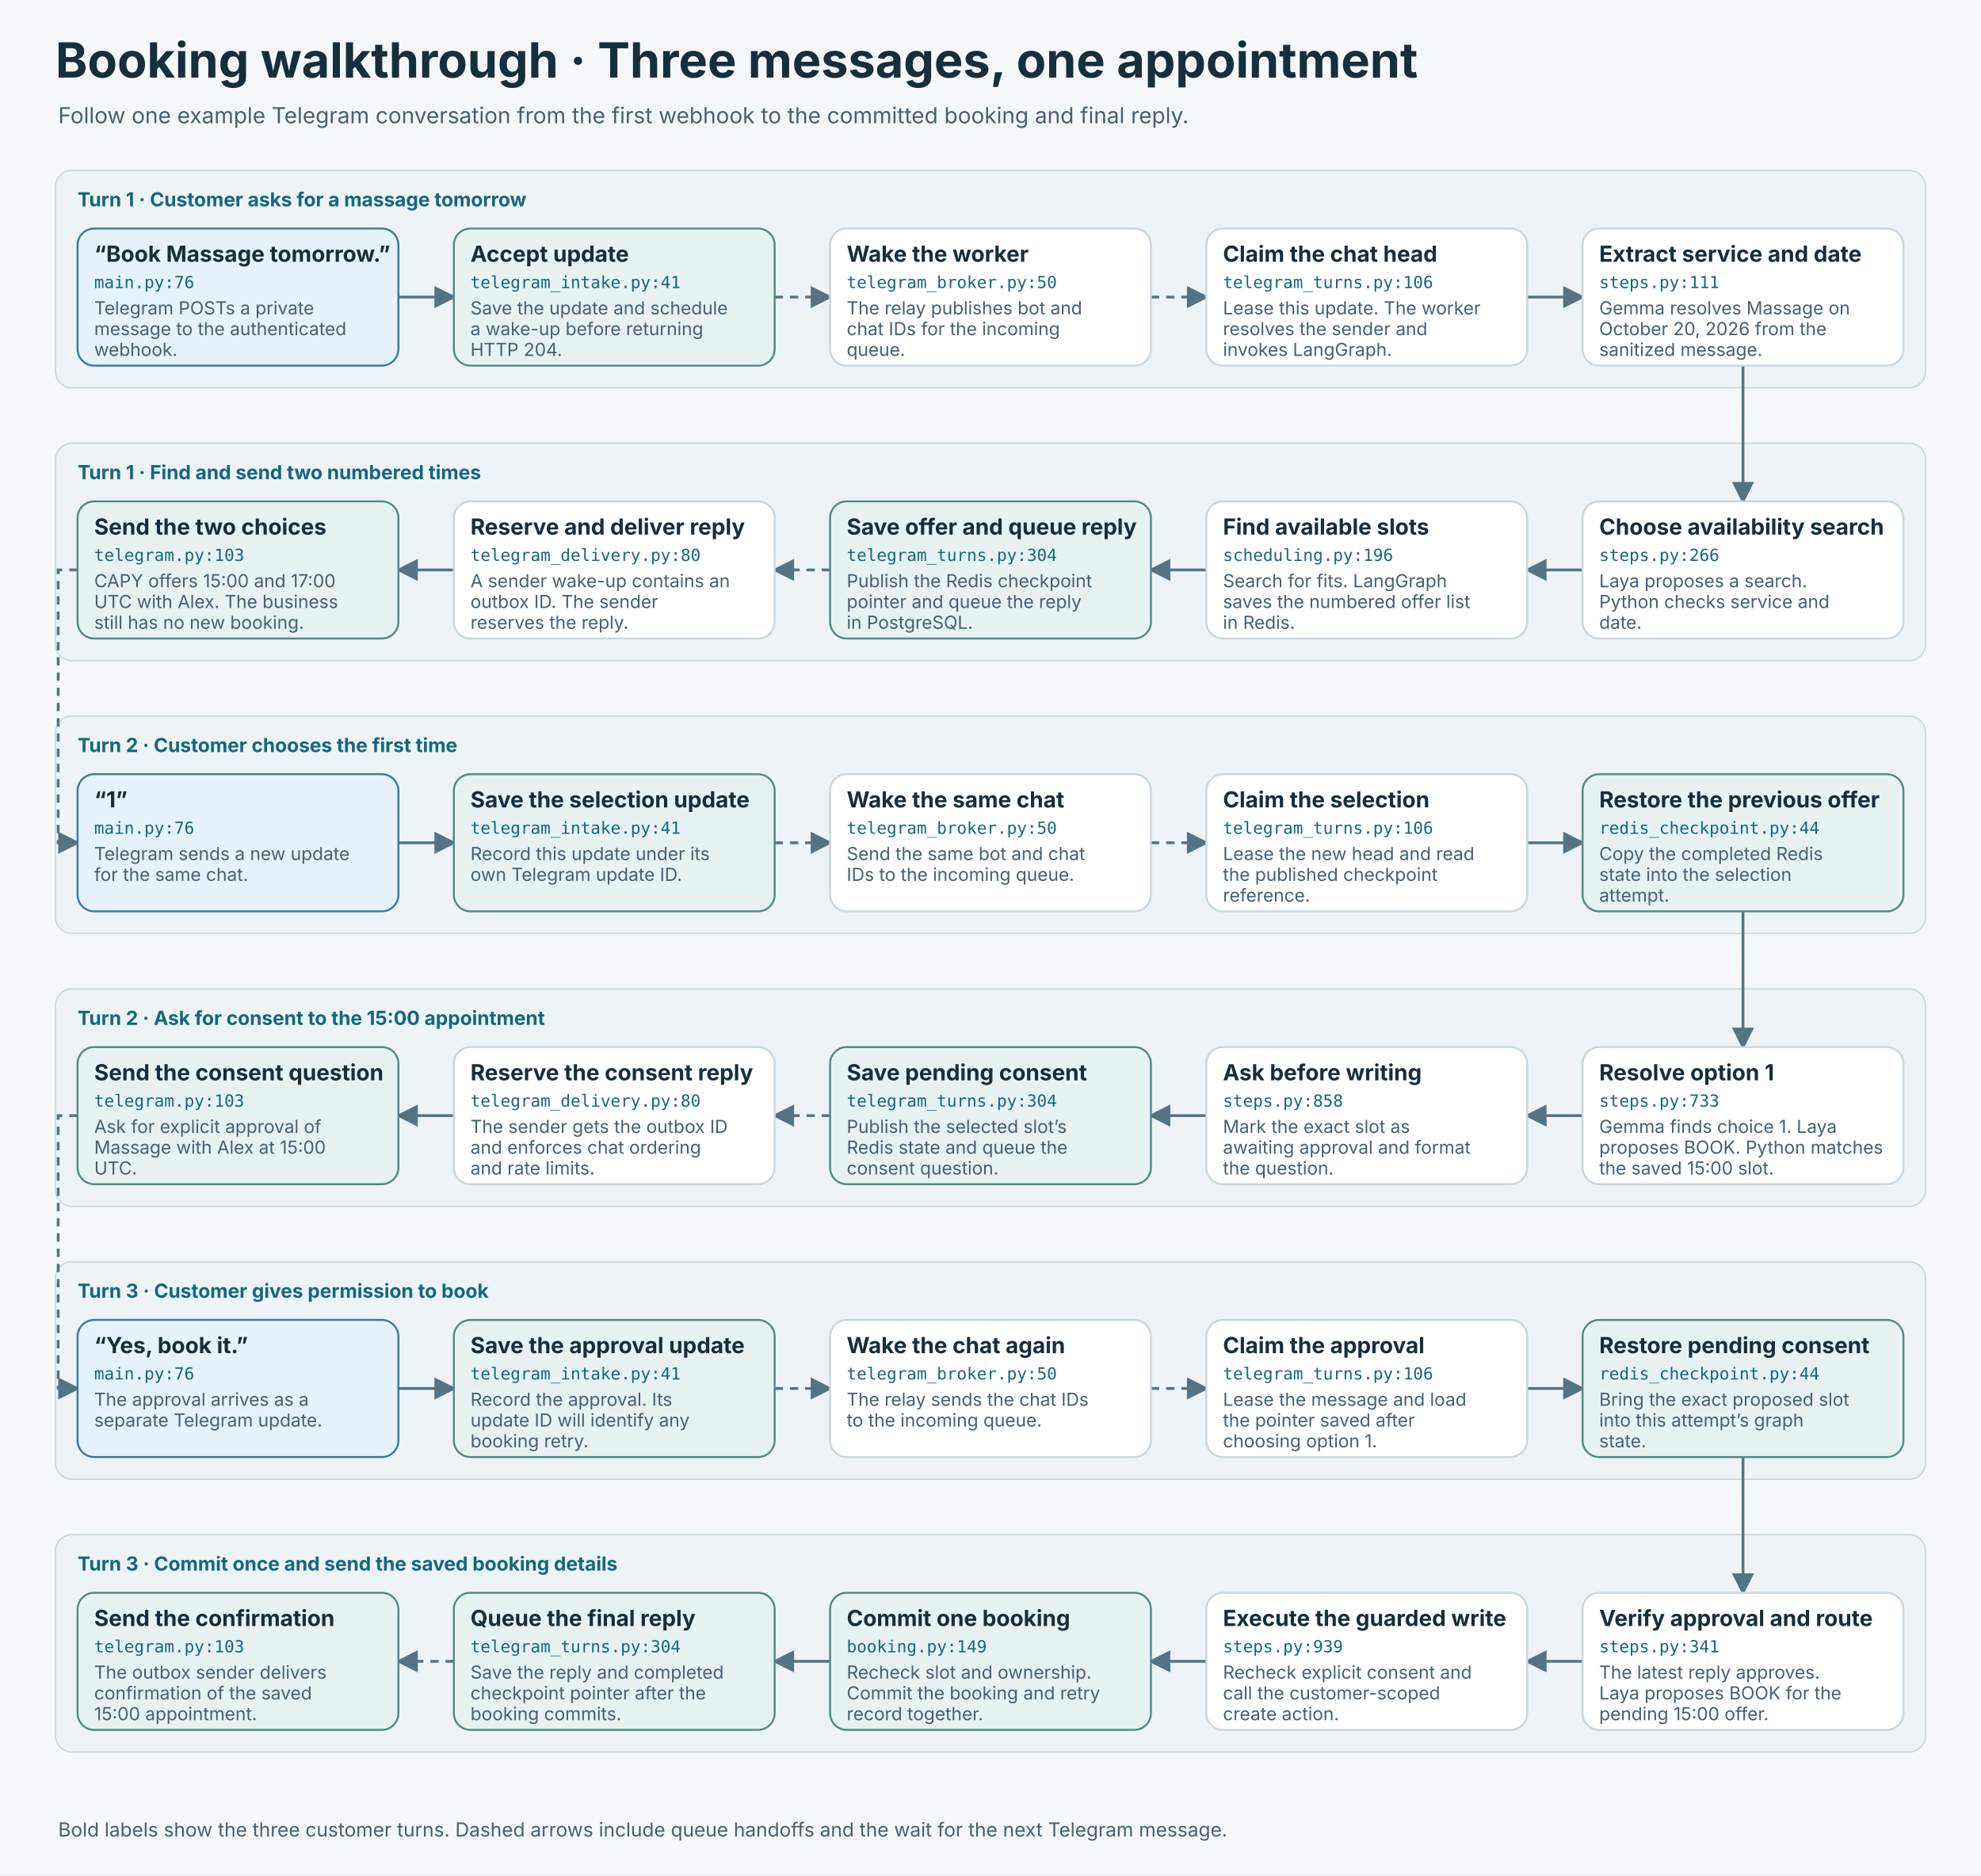
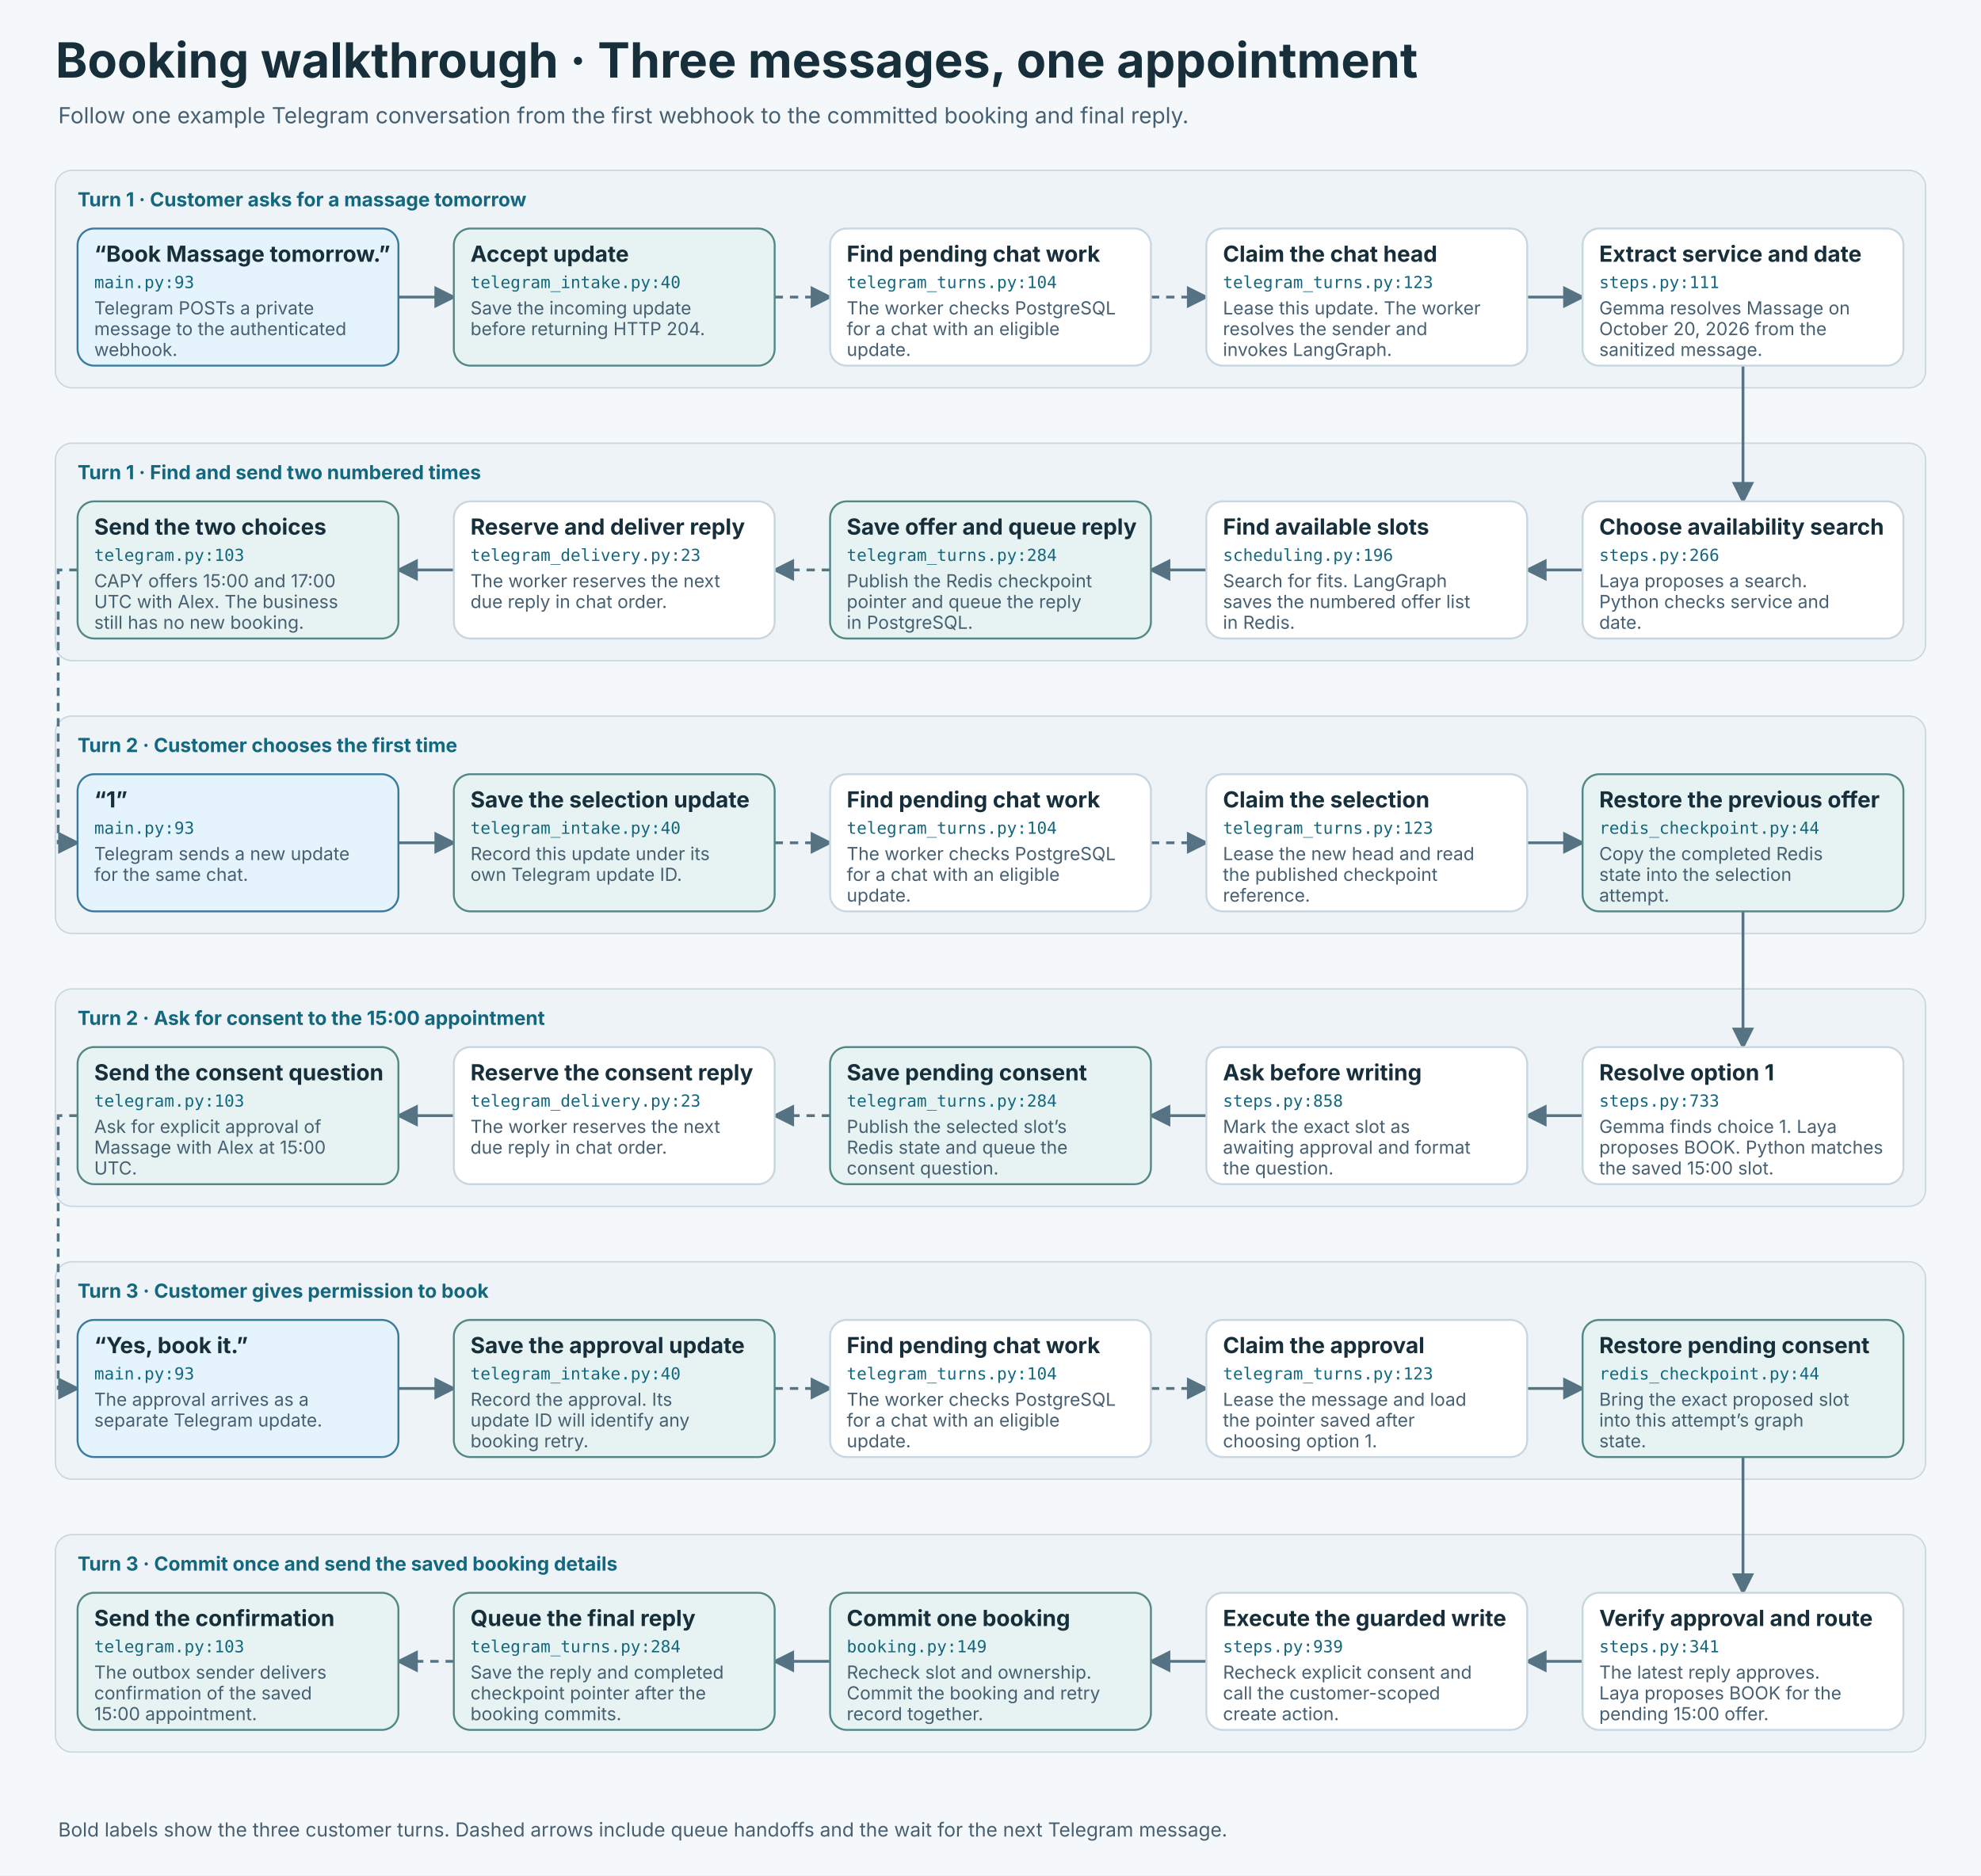
<svg xmlns="http://www.w3.org/2000/svg" viewBox="0 0 1430 1354" width="1430" height="1354" role="img" aria-label="Booking walkthrough · Three messages, one appointment">
  <rect x="0" y="0" width="1430" height="1354" rx="0" fill="#f5f8fa" stroke="none" stroke-width="1" />
  <text x="40" y="56" fill="#172e3b" font-size="35" font-weight="700" font-family="system-ui, -apple-system, sans-serif">Booking walkthrough · Three messages, one appointment</text>
  <text x="42" y="89" fill="#466072" font-size="16" font-weight="400" font-family="system-ui, -apple-system, sans-serif">Follow one example Telegram conversation from the first webhook to the committed booking and final reply.</text>
  <defs>
    <marker id="arrow" markerWidth="8" markerHeight="8" refX="7" refY="4" orient="auto">
      <path d="M0 0L8 4L0 8Z" fill="#557383" />
    </marker>
  </defs>
  <rect x="40" y="123" width="1350" height="157" rx="12" fill="#edf3f6" stroke="#c8d7df" stroke-width="1" />
  <rect x="40" y="320" width="1350" height="157" rx="12" fill="#edf3f6" stroke="#c8d7df" stroke-width="1" />
  <rect x="40" y="517" width="1350" height="157" rx="12" fill="#edf3f6" stroke="#c8d7df" stroke-width="1" />
  <rect x="40" y="714" width="1350" height="157" rx="12" fill="#edf3f6" stroke="#c8d7df" stroke-width="1" />
  <rect x="40" y="911" width="1350" height="157" rx="12" fill="#edf3f6" stroke="#c8d7df" stroke-width="1" />
  <rect x="40" y="1108" width="1350" height="157" rx="12" fill="#edf3f6" stroke="#c8d7df" stroke-width="1" />
  <polyline points="287.6,214.5 327.6,214.5" stroke="#557383" stroke-width="2" fill="none" marker-end="url(#arrow)" data-from="request-text" data-to="store-request" data-kind="flow" />
  <polyline points="559.2,214.5 599.2,214.5" stroke="#557383" stroke-width="2" fill="none" marker-end="url(#arrow)" data-from="store-request" data-to="wake-request" data-kind="async" stroke-dasharray="6 5" />
  <polyline points="830.8,214.5 870.8,214.5" stroke="#557383" stroke-width="2" fill="none" marker-end="url(#arrow)" data-from="wake-request" data-to="claim-request" data-kind="async" stroke-dasharray="6 5" />
  <polyline points="1102.4,214.5 1142.4,214.5" stroke="#557383" stroke-width="2" fill="none" marker-end="url(#arrow)" data-from="claim-request" data-to="interpret-request" data-kind="flow" />
  <polyline points="1258.2,264 1258.2,313.0 1258.2,313.0 1258.2,362" stroke="#557383" stroke-width="2" fill="none" marker-end="url(#arrow)" data-from="interpret-request" data-to="route-request" data-kind="flow" />
  <polyline points="1142.4,411.5 1102.4,411.5" stroke="#557383" stroke-width="2" fill="none" marker-end="url(#arrow)" data-from="route-request" data-to="search-request" data-kind="flow" />
  <polyline points="870.8,411.5 830.8,411.5" stroke="#557383" stroke-width="2" fill="none" marker-end="url(#arrow)" data-from="search-request" data-to="finish-request" data-kind="flow" />
  <polyline points="599.2,411.5 559.2,411.5" stroke="#557383" stroke-width="2" fill="none" marker-end="url(#arrow)" data-from="finish-request" data-to="deliver-offer" data-kind="async" stroke-dasharray="6 5" />
  <polyline points="327.6,411.5 287.6,411.5" stroke="#557383" stroke-width="2" fill="none" marker-end="url(#arrow)" data-from="deliver-offer" data-to="offer-text" data-kind="flow" />
  <polyline points="56.0,411.5 42.0,411.5 42.0,608.5 56.0,608.5" stroke="#557383" stroke-width="2" fill="none" marker-end="url(#arrow)" data-from="offer-text" data-to="selection-text" data-kind="async" stroke-dasharray="6 5" />
  <polyline points="287.6,608.5 327.6,608.5" stroke="#557383" stroke-width="2" fill="none" marker-end="url(#arrow)" data-from="selection-text" data-to="store-selection" data-kind="flow" />
  <polyline points="559.2,608.5 599.2,608.5" stroke="#557383" stroke-width="2" fill="none" marker-end="url(#arrow)" data-from="store-selection" data-to="wake-selection" data-kind="async" stroke-dasharray="6 5" />
  <polyline points="830.8,608.5 870.8,608.5" stroke="#557383" stroke-width="2" fill="none" marker-end="url(#arrow)" data-from="wake-selection" data-to="claim-selection" data-kind="async" stroke-dasharray="6 5" />
  <polyline points="1102.4,608.5 1142.4,608.5" stroke="#557383" stroke-width="2" fill="none" marker-end="url(#arrow)" data-from="claim-selection" data-to="restore-offer" data-kind="flow" />
  <polyline points="1258.2,658 1258.2,707.0 1258.2,707.0 1258.2,756" stroke="#557383" stroke-width="2" fill="none" marker-end="url(#arrow)" data-from="restore-offer" data-to="match-selection" data-kind="flow" />
  <polyline points="1142.4,805.5 1102.4,805.5" stroke="#557383" stroke-width="2" fill="none" marker-end="url(#arrow)" data-from="match-selection" data-to="prepare-selection" data-kind="flow" />
  <polyline points="870.8,805.5 830.8,805.5" stroke="#557383" stroke-width="2" fill="none" marker-end="url(#arrow)" data-from="prepare-selection" data-to="finish-selection" data-kind="flow" />
  <polyline points="599.2,805.5 559.2,805.5" stroke="#557383" stroke-width="2" fill="none" marker-end="url(#arrow)" data-from="finish-selection" data-to="deliver-question" data-kind="async" stroke-dasharray="6 5" />
  <polyline points="327.6,805.5 287.6,805.5" stroke="#557383" stroke-width="2" fill="none" marker-end="url(#arrow)" data-from="deliver-question" data-to="consent-text" data-kind="flow" />
  <polyline points="56.0,805.5 42.0,805.5 42.0,1002.5 56.0,1002.5" stroke="#557383" stroke-width="2" fill="none" marker-end="url(#arrow)" data-from="consent-text" data-to="approval-text" data-kind="async" stroke-dasharray="6 5" />
  <polyline points="287.6,1002.5 327.6,1002.5" stroke="#557383" stroke-width="2" fill="none" marker-end="url(#arrow)" data-from="approval-text" data-to="store-approval" data-kind="flow" />
  <polyline points="559.2,1002.5 599.2,1002.5" stroke="#557383" stroke-width="2" fill="none" marker-end="url(#arrow)" data-from="store-approval" data-to="wake-approval" data-kind="async" stroke-dasharray="6 5" />
  <polyline points="830.8,1002.5 870.8,1002.5" stroke="#557383" stroke-width="2" fill="none" marker-end="url(#arrow)" data-from="wake-approval" data-to="claim-approval" data-kind="async" stroke-dasharray="6 5" />
  <polyline points="1102.4,1002.5 1142.4,1002.5" stroke="#557383" stroke-width="2" fill="none" marker-end="url(#arrow)" data-from="claim-approval" data-to="restore-consent" data-kind="flow" />
  <polyline points="1258.2,1052 1258.2,1101.0 1258.2,1101.0 1258.2,1150" stroke="#557383" stroke-width="2" fill="none" marker-end="url(#arrow)" data-from="restore-consent" data-to="guard-approval" data-kind="flow" />
  <polyline points="1142.4,1199.5 1102.4,1199.5" stroke="#557383" stroke-width="2" fill="none" marker-end="url(#arrow)" data-from="guard-approval" data-to="execute-approval" data-kind="flow" />
  <polyline points="870.8,1199.5 830.8,1199.5" stroke="#557383" stroke-width="2" fill="none" marker-end="url(#arrow)" data-from="execute-approval" data-to="commit-approval" data-kind="flow" />
  <polyline points="599.2,1199.5 559.2,1199.5" stroke="#557383" stroke-width="2" fill="none" marker-end="url(#arrow)" data-from="commit-approval" data-to="finish-approval" data-kind="flow" />
  <polyline points="327.6,1199.5 287.6,1199.5" stroke="#557383" stroke-width="2" fill="none" marker-end="url(#arrow)" data-from="finish-approval" data-to="confirmation-text" data-kind="async" stroke-dasharray="6 5" />
  <rect x="55" y="131" width="367" height="25" rx="2" fill="#edf3f6" stroke="none" stroke-width="1" />
  <text x="56" y="149" fill="#13677e" font-size="14" font-weight="700" font-family="system-ui, -apple-system, sans-serif">Turn 1 · Customer asks for a massage tomorrow</text>
  <g id="request-text" data-source="app/main.py#telegram_webhook">
-     <a href="../../app/main.py#L76">
+     <a href="../../app/main.py#L93">
      <rect x="56.0" y="165" width="231.6" height="99" rx="12" fill="#e5f3fc" stroke="#397a9e" stroke-width="1.4" />
      <text x="68.0" y="189" fill="#172e3b" font-size="16" font-weight="700" font-family="system-ui, -apple-system, sans-serif">“Book Massage tomorrow.”</text>
-       <text x="68.0" y="208" fill="#13677e" font-size="12" font-weight="400" font-family="ui-monospace, Menlo, monospace">main.py:76</text>
+       <text x="68.0" y="208" fill="#13677e" font-size="12" font-weight="400" font-family="ui-monospace, Menlo, monospace">main.py:93</text>
      <text x="68.0" y="227" fill="#466072" font-size="13" font-weight="400" font-family="system-ui, -apple-system, sans-serif">Telegram POSTs a private</text>
      <text x="68.0" y="242" fill="#466072" font-size="13" font-weight="400" font-family="system-ui, -apple-system, sans-serif">message to the authenticated</text>
      <text x="68.0" y="257" fill="#466072" font-size="13" font-weight="400" font-family="system-ui, -apple-system, sans-serif">webhook.</text>
    </a>
  </g>
  <g id="store-request" data-source="app/channels/telegram_intake.py#save_update">
-     <a href="../../app/channels/telegram_intake.py#L41">
+     <a href="../../app/channels/telegram_intake.py#L40">
      <rect x="327.6" y="165" width="231.6" height="99" rx="12" fill="#e7f3f2" stroke="#548887" stroke-width="1.4" />
      <text x="339.6" y="189" fill="#172e3b" font-size="16" font-weight="700" font-family="system-ui, -apple-system, sans-serif">Accept update</text>
-       <text x="339.6" y="208" fill="#13677e" font-size="12" font-weight="400" font-family="ui-monospace, Menlo, monospace">telegram_intake.py:41</text>
-       <text x="339.6" y="227" fill="#466072" font-size="13" font-weight="400" font-family="system-ui, -apple-system, sans-serif">Save the update and schedule</text>
-       <text x="339.6" y="242" fill="#466072" font-size="13" font-weight="400" font-family="system-ui, -apple-system, sans-serif">a wake-up before returning</text>
-       <text x="339.6" y="257" fill="#466072" font-size="13" font-weight="400" font-family="system-ui, -apple-system, sans-serif">HTTP 204.</text>
-     </a>
-   </g>
-   <g id="wake-request" data-source="app/channels/telegram_broker.py#publish_wakeup">
-     <a href="../../app/channels/telegram_broker.py#L50">
+       <text x="339.6" y="208" fill="#13677e" font-size="12" font-weight="400" font-family="ui-monospace, Menlo, monospace">telegram_intake.py:40</text>
+       <text x="339.6" y="227" fill="#466072" font-size="13" font-weight="400" font-family="system-ui, -apple-system, sans-serif">Save the incoming update</text>
+       <text x="339.6" y="242" fill="#466072" font-size="13" font-weight="400" font-family="system-ui, -apple-system, sans-serif">before returning HTTP 204.</text>
+     </a>
+   </g>
+   <g id="wake-request" data-source="app/channels/telegram_turns.py#TelegramTurns.claim_next">
+     <a href="../../app/channels/telegram_turns.py#L104">
      <rect x="599.2" y="165" width="231.6" height="99" rx="12" fill="#ffffff" stroke="#c8d7df" stroke-width="1.4" />
-       <text x="611.2" y="189" fill="#172e3b" font-size="16" font-weight="700" font-family="system-ui, -apple-system, sans-serif">Wake the worker</text>
-       <text x="611.2" y="208" fill="#13677e" font-size="12" font-weight="400" font-family="ui-monospace, Menlo, monospace">telegram_broker.py:50</text>
-       <text x="611.2" y="227" fill="#466072" font-size="13" font-weight="400" font-family="system-ui, -apple-system, sans-serif">The relay publishes bot and</text>
-       <text x="611.2" y="242" fill="#466072" font-size="13" font-weight="400" font-family="system-ui, -apple-system, sans-serif">chat IDs for the incoming</text>
-       <text x="611.2" y="257" fill="#466072" font-size="13" font-weight="400" font-family="system-ui, -apple-system, sans-serif">queue.</text>
+       <text x="611.2" y="189" fill="#172e3b" font-size="16" font-weight="700" font-family="system-ui, -apple-system, sans-serif">Find pending chat work</text>
+       <text x="611.2" y="208" fill="#13677e" font-size="12" font-weight="400" font-family="ui-monospace, Menlo, monospace">telegram_turns.py:104</text>
+       <text x="611.2" y="227" fill="#466072" font-size="13" font-weight="400" font-family="system-ui, -apple-system, sans-serif">The worker checks PostgreSQL</text>
+       <text x="611.2" y="242" fill="#466072" font-size="13" font-weight="400" font-family="system-ui, -apple-system, sans-serif">for a chat with an eligible</text>
+       <text x="611.2" y="257" fill="#466072" font-size="13" font-weight="400" font-family="system-ui, -apple-system, sans-serif">update.</text>
    </a>
  </g>
  <g id="claim-request" data-source="app/channels/telegram_turns.py#TelegramTurns.claim_chat">
-     <a href="../../app/channels/telegram_turns.py#L106">
+     <a href="../../app/channels/telegram_turns.py#L123">
      <rect x="870.8" y="165" width="231.6" height="99" rx="12" fill="#ffffff" stroke="#c8d7df" stroke-width="1.4" />
      <text x="882.8" y="189" fill="#172e3b" font-size="16" font-weight="700" font-family="system-ui, -apple-system, sans-serif">Claim the chat head</text>
-       <text x="882.8" y="208" fill="#13677e" font-size="12" font-weight="400" font-family="ui-monospace, Menlo, monospace">telegram_turns.py:106</text>
+       <text x="882.8" y="208" fill="#13677e" font-size="12" font-weight="400" font-family="ui-monospace, Menlo, monospace">telegram_turns.py:123</text>
      <text x="882.8" y="227" fill="#466072" font-size="13" font-weight="400" font-family="system-ui, -apple-system, sans-serif">Lease this update. The worker</text>
      <text x="882.8" y="242" fill="#466072" font-size="13" font-weight="400" font-family="system-ui, -apple-system, sans-serif">resolves the sender and</text>
      <text x="882.8" y="257" fill="#466072" font-size="13" font-weight="400" font-family="system-ui, -apple-system, sans-serif">invokes LangGraph.</text>
    </a>
  </g>
  <g id="interpret-request" data-source="app/graph/steps.py#understand_input">
    <a href="../../app/graph/steps.py#L111">
      <rect x="1142.4" y="165" width="231.6" height="99" rx="12" fill="#ffffff" stroke="#c8d7df" stroke-width="1.4" />
      <text x="1154.4" y="189" fill="#172e3b" font-size="16" font-weight="700" font-family="system-ui, -apple-system, sans-serif">Extract service and date</text>
      <text x="1154.4" y="208" fill="#13677e" font-size="12" font-weight="400" font-family="ui-monospace, Menlo, monospace">steps.py:111</text>
      <text x="1154.4" y="227" fill="#466072" font-size="13" font-weight="400" font-family="system-ui, -apple-system, sans-serif">Gemma resolves Massage on</text>
      <text x="1154.4" y="242" fill="#466072" font-size="13" font-weight="400" font-family="system-ui, -apple-system, sans-serif">October 20, 2026 from the</text>
      <text x="1154.4" y="257" fill="#466072" font-size="13" font-weight="400" font-family="system-ui, -apple-system, sans-serif">sanitized message.</text>
    </a>
  </g>
  <rect x="55" y="328" width="335" height="25" rx="2" fill="#edf3f6" stroke="none" stroke-width="1" />
  <text x="56" y="346" fill="#13677e" font-size="14" font-weight="700" font-family="system-ui, -apple-system, sans-serif">Turn 1 · Find and send two numbered times</text>
  <g id="offer-text" data-source="app/channels/telegram.py#TelegramBotApi.send_message">
    <a href="../../app/channels/telegram.py#L103">
      <rect x="56.0" y="362" width="231.6" height="99" rx="12" fill="#e7f3f2" stroke="#548887" stroke-width="1.4" />
      <text x="68.0" y="386" fill="#172e3b" font-size="16" font-weight="700" font-family="system-ui, -apple-system, sans-serif">Send the two choices</text>
      <text x="68.0" y="405" fill="#13677e" font-size="12" font-weight="400" font-family="ui-monospace, Menlo, monospace">telegram.py:103</text>
      <text x="68.0" y="424" fill="#466072" font-size="13" font-weight="400" font-family="system-ui, -apple-system, sans-serif">CAPY offers 15:00 and 17:00</text>
      <text x="68.0" y="439" fill="#466072" font-size="13" font-weight="400" font-family="system-ui, -apple-system, sans-serif">UTC with Alex. The business</text>
      <text x="68.0" y="454" fill="#466072" font-size="13" font-weight="400" font-family="system-ui, -apple-system, sans-serif">still has no new booking.</text>
    </a>
  </g>
-   <g id="deliver-offer" data-source="app/channels/telegram_delivery.py#TelegramOutbox.claim_by_id">
-     <a href="../../app/channels/telegram_delivery.py#L80">
+   <g id="deliver-offer" data-source="app/channels/telegram_delivery.py#TelegramOutbox.claim_next">
+     <a href="../../app/channels/telegram_delivery.py#L23">
      <rect x="327.6" y="362" width="231.6" height="99" rx="12" fill="#ffffff" stroke="#c8d7df" stroke-width="1.4" />
      <text x="339.6" y="386" fill="#172e3b" font-size="16" font-weight="700" font-family="system-ui, -apple-system, sans-serif">Reserve and deliver reply</text>
-       <text x="339.6" y="405" fill="#13677e" font-size="12" font-weight="400" font-family="ui-monospace, Menlo, monospace">telegram_delivery.py:80</text>
-       <text x="339.6" y="424" fill="#466072" font-size="13" font-weight="400" font-family="system-ui, -apple-system, sans-serif">A sender wake-up contains an</text>
-       <text x="339.6" y="439" fill="#466072" font-size="13" font-weight="400" font-family="system-ui, -apple-system, sans-serif">outbox ID. The sender</text>
-       <text x="339.6" y="454" fill="#466072" font-size="13" font-weight="400" font-family="system-ui, -apple-system, sans-serif">reserves the reply.</text>
+       <text x="339.6" y="405" fill="#13677e" font-size="12" font-weight="400" font-family="ui-monospace, Menlo, monospace">telegram_delivery.py:23</text>
+       <text x="339.6" y="424" fill="#466072" font-size="13" font-weight="400" font-family="system-ui, -apple-system, sans-serif">The worker reserves the next</text>
+       <text x="339.6" y="439" fill="#466072" font-size="13" font-weight="400" font-family="system-ui, -apple-system, sans-serif">due reply in chat order.</text>
    </a>
  </g>
  <g id="finish-request" data-source="app/channels/telegram_turns.py#TelegramTurns.finish">
-     <a href="../../app/channels/telegram_turns.py#L304">
+     <a href="../../app/channels/telegram_turns.py#L284">
      <rect x="599.2" y="362" width="231.6" height="99" rx="12" fill="#e7f3f2" stroke="#548887" stroke-width="1.4" />
      <text x="611.2" y="386" fill="#172e3b" font-size="16" font-weight="700" font-family="system-ui, -apple-system, sans-serif">Save offer and queue reply</text>
-       <text x="611.2" y="405" fill="#13677e" font-size="12" font-weight="400" font-family="ui-monospace, Menlo, monospace">telegram_turns.py:304</text>
+       <text x="611.2" y="405" fill="#13677e" font-size="12" font-weight="400" font-family="ui-monospace, Menlo, monospace">telegram_turns.py:284</text>
      <text x="611.2" y="424" fill="#466072" font-size="13" font-weight="400" font-family="system-ui, -apple-system, sans-serif">Publish the Redis checkpoint</text>
      <text x="611.2" y="439" fill="#466072" font-size="13" font-weight="400" font-family="system-ui, -apple-system, sans-serif">pointer and queue the reply</text>
      <text x="611.2" y="454" fill="#466072" font-size="13" font-weight="400" font-family="system-ui, -apple-system, sans-serif">in PostgreSQL.</text>
    </a>
  </g>
  <g id="search-request" data-source="app/scheduling.py#AvailabilityService.search">
    <a href="../../app/scheduling.py#L196">
      <rect x="870.8" y="362" width="231.6" height="99" rx="12" fill="#ffffff" stroke="#c8d7df" stroke-width="1.4" />
      <text x="882.8" y="386" fill="#172e3b" font-size="16" font-weight="700" font-family="system-ui, -apple-system, sans-serif">Find available slots</text>
      <text x="882.8" y="405" fill="#13677e" font-size="12" font-weight="400" font-family="ui-monospace, Menlo, monospace">scheduling.py:196</text>
      <text x="882.8" y="424" fill="#466072" font-size="13" font-weight="400" font-family="system-ui, -apple-system, sans-serif">Search for fits. LangGraph</text>
      <text x="882.8" y="439" fill="#466072" font-size="13" font-weight="400" font-family="system-ui, -apple-system, sans-serif">saves the numbered offer list</text>
      <text x="882.8" y="454" fill="#466072" font-size="13" font-weight="400" font-family="system-ui, -apple-system, sans-serif">in Redis.</text>
    </a>
  </g>
  <g id="route-request" data-source="app/graph/steps.py#route_turn">
    <a href="../../app/graph/steps.py#L266">
      <rect x="1142.4" y="362" width="231.6" height="99" rx="12" fill="#ffffff" stroke="#c8d7df" stroke-width="1.4" />
      <text x="1154.4" y="386" fill="#172e3b" font-size="16" font-weight="700" font-family="system-ui, -apple-system, sans-serif">Choose availability search</text>
      <text x="1154.4" y="405" fill="#13677e" font-size="12" font-weight="400" font-family="ui-monospace, Menlo, monospace">steps.py:266</text>
      <text x="1154.4" y="424" fill="#466072" font-size="13" font-weight="400" font-family="system-ui, -apple-system, sans-serif">Laya proposes a search.</text>
      <text x="1154.4" y="439" fill="#466072" font-size="13" font-weight="400" font-family="system-ui, -apple-system, sans-serif">Python checks service and</text>
      <text x="1154.4" y="454" fill="#466072" font-size="13" font-weight="400" font-family="system-ui, -apple-system, sans-serif">date.</text>
    </a>
  </g>
  <rect x="55" y="525" width="327" height="25" rx="2" fill="#edf3f6" stroke="none" stroke-width="1" />
  <text x="56" y="543" fill="#13677e" font-size="14" font-weight="700" font-family="system-ui, -apple-system, sans-serif">Turn 2 · Customer chooses the first time</text>
  <g id="selection-text" data-source="app/main.py#telegram_webhook">
-     <a href="../../app/main.py#L76">
+     <a href="../../app/main.py#L93">
      <rect x="56.0" y="559" width="231.6" height="99" rx="12" fill="#e5f3fc" stroke="#397a9e" stroke-width="1.4" />
      <text x="68.0" y="583" fill="#172e3b" font-size="16" font-weight="700" font-family="system-ui, -apple-system, sans-serif">“1”</text>
-       <text x="68.0" y="602" fill="#13677e" font-size="12" font-weight="400" font-family="ui-monospace, Menlo, monospace">main.py:76</text>
+       <text x="68.0" y="602" fill="#13677e" font-size="12" font-weight="400" font-family="ui-monospace, Menlo, monospace">main.py:93</text>
      <text x="68.0" y="621" fill="#466072" font-size="13" font-weight="400" font-family="system-ui, -apple-system, sans-serif">Telegram sends a new update</text>
      <text x="68.0" y="636" fill="#466072" font-size="13" font-weight="400" font-family="system-ui, -apple-system, sans-serif">for the same chat.</text>
    </a>
  </g>
  <g id="store-selection" data-source="app/channels/telegram_intake.py#save_update">
-     <a href="../../app/channels/telegram_intake.py#L41">
+     <a href="../../app/channels/telegram_intake.py#L40">
      <rect x="327.6" y="559" width="231.6" height="99" rx="12" fill="#e7f3f2" stroke="#548887" stroke-width="1.4" />
      <text x="339.6" y="583" fill="#172e3b" font-size="16" font-weight="700" font-family="system-ui, -apple-system, sans-serif">Save the selection update</text>
-       <text x="339.6" y="602" fill="#13677e" font-size="12" font-weight="400" font-family="ui-monospace, Menlo, monospace">telegram_intake.py:41</text>
+       <text x="339.6" y="602" fill="#13677e" font-size="12" font-weight="400" font-family="ui-monospace, Menlo, monospace">telegram_intake.py:40</text>
      <text x="339.6" y="621" fill="#466072" font-size="13" font-weight="400" font-family="system-ui, -apple-system, sans-serif">Record this update under its</text>
      <text x="339.6" y="636" fill="#466072" font-size="13" font-weight="400" font-family="system-ui, -apple-system, sans-serif">own Telegram update ID.</text>
    </a>
  </g>
-   <g id="wake-selection" data-source="app/channels/telegram_broker.py#publish_wakeup">
-     <a href="../../app/channels/telegram_broker.py#L50">
+   <g id="wake-selection" data-source="app/channels/telegram_turns.py#TelegramTurns.claim_next">
+     <a href="../../app/channels/telegram_turns.py#L104">
      <rect x="599.2" y="559" width="231.6" height="99" rx="12" fill="#ffffff" stroke="#c8d7df" stroke-width="1.4" />
-       <text x="611.2" y="583" fill="#172e3b" font-size="16" font-weight="700" font-family="system-ui, -apple-system, sans-serif">Wake the same chat</text>
-       <text x="611.2" y="602" fill="#13677e" font-size="12" font-weight="400" font-family="ui-monospace, Menlo, monospace">telegram_broker.py:50</text>
-       <text x="611.2" y="621" fill="#466072" font-size="13" font-weight="400" font-family="system-ui, -apple-system, sans-serif">Send the same bot and chat</text>
-       <text x="611.2" y="636" fill="#466072" font-size="13" font-weight="400" font-family="system-ui, -apple-system, sans-serif">IDs to the incoming queue.</text>
+       <text x="611.2" y="583" fill="#172e3b" font-size="16" font-weight="700" font-family="system-ui, -apple-system, sans-serif">Find pending chat work</text>
+       <text x="611.2" y="602" fill="#13677e" font-size="12" font-weight="400" font-family="ui-monospace, Menlo, monospace">telegram_turns.py:104</text>
+       <text x="611.2" y="621" fill="#466072" font-size="13" font-weight="400" font-family="system-ui, -apple-system, sans-serif">The worker checks PostgreSQL</text>
+       <text x="611.2" y="636" fill="#466072" font-size="13" font-weight="400" font-family="system-ui, -apple-system, sans-serif">for a chat with an eligible</text>
+       <text x="611.2" y="651" fill="#466072" font-size="13" font-weight="400" font-family="system-ui, -apple-system, sans-serif">update.</text>
    </a>
  </g>
  <g id="claim-selection" data-source="app/channels/telegram_turns.py#TelegramTurns.claim_chat">
-     <a href="../../app/channels/telegram_turns.py#L106">
+     <a href="../../app/channels/telegram_turns.py#L123">
      <rect x="870.8" y="559" width="231.6" height="99" rx="12" fill="#ffffff" stroke="#c8d7df" stroke-width="1.4" />
      <text x="882.8" y="583" fill="#172e3b" font-size="16" font-weight="700" font-family="system-ui, -apple-system, sans-serif">Claim the selection</text>
-       <text x="882.8" y="602" fill="#13677e" font-size="12" font-weight="400" font-family="ui-monospace, Menlo, monospace">telegram_turns.py:106</text>
+       <text x="882.8" y="602" fill="#13677e" font-size="12" font-weight="400" font-family="ui-monospace, Menlo, monospace">telegram_turns.py:123</text>
      <text x="882.8" y="621" fill="#466072" font-size="13" font-weight="400" font-family="system-ui, -apple-system, sans-serif">Lease the new head and read</text>
      <text x="882.8" y="636" fill="#466072" font-size="13" font-weight="400" font-family="system-ui, -apple-system, sans-serif">the published checkpoint</text>
      <text x="882.8" y="651" fill="#466072" font-size="13" font-weight="400" font-family="system-ui, -apple-system, sans-serif">reference.</text>
    </a>
  </g>
  <g id="restore-offer" data-source="app/graph/redis_checkpoint.py#RedisCheckpointSaver.fork_completed">
    <a href="../../app/graph/redis_checkpoint.py#L44">
      <rect x="1142.4" y="559" width="231.6" height="99" rx="12" fill="#e7f3f2" stroke="#548887" stroke-width="1.4" />
      <text x="1154.4" y="583" fill="#172e3b" font-size="16" font-weight="700" font-family="system-ui, -apple-system, sans-serif">Restore the previous offer</text>
      <text x="1154.4" y="602" fill="#13677e" font-size="12" font-weight="400" font-family="ui-monospace, Menlo, monospace">redis_checkpoint.py:44</text>
      <text x="1154.4" y="621" fill="#466072" font-size="13" font-weight="400" font-family="system-ui, -apple-system, sans-serif">Copy the completed Redis</text>
      <text x="1154.4" y="636" fill="#466072" font-size="13" font-weight="400" font-family="system-ui, -apple-system, sans-serif">state into the selection</text>
      <text x="1154.4" y="651" fill="#466072" font-size="13" font-weight="400" font-family="system-ui, -apple-system, sans-serif">attempt.</text>
    </a>
  </g>
  <rect x="55" y="722" width="399" height="25" rx="2" fill="#edf3f6" stroke="none" stroke-width="1" />
  <text x="56" y="740" fill="#13677e" font-size="14" font-weight="700" font-family="system-ui, -apple-system, sans-serif">Turn 2 · Ask for consent to the 15:00 appointment</text>
  <g id="consent-text" data-source="app/channels/telegram.py#TelegramBotApi.send_message">
    <a href="../../app/channels/telegram.py#L103">
      <rect x="56.0" y="756" width="231.6" height="99" rx="12" fill="#e7f3f2" stroke="#548887" stroke-width="1.4" />
      <text x="68.0" y="780" fill="#172e3b" font-size="16" font-weight="700" font-family="system-ui, -apple-system, sans-serif">Send the consent question</text>
      <text x="68.0" y="799" fill="#13677e" font-size="12" font-weight="400" font-family="ui-monospace, Menlo, monospace">telegram.py:103</text>
      <text x="68.0" y="818" fill="#466072" font-size="13" font-weight="400" font-family="system-ui, -apple-system, sans-serif">Ask for explicit approval of</text>
      <text x="68.0" y="833" fill="#466072" font-size="13" font-weight="400" font-family="system-ui, -apple-system, sans-serif">Massage with Alex at 15:00</text>
      <text x="68.0" y="848" fill="#466072" font-size="13" font-weight="400" font-family="system-ui, -apple-system, sans-serif">UTC.</text>
    </a>
  </g>
-   <g id="deliver-question" data-source="app/channels/telegram_delivery.py#TelegramOutbox.claim_by_id">
-     <a href="../../app/channels/telegram_delivery.py#L80">
+   <g id="deliver-question" data-source="app/channels/telegram_delivery.py#TelegramOutbox.claim_next">
+     <a href="../../app/channels/telegram_delivery.py#L23">
      <rect x="327.6" y="756" width="231.6" height="99" rx="12" fill="#ffffff" stroke="#c8d7df" stroke-width="1.4" />
      <text x="339.6" y="780" fill="#172e3b" font-size="16" font-weight="700" font-family="system-ui, -apple-system, sans-serif">Reserve the consent reply</text>
-       <text x="339.6" y="799" fill="#13677e" font-size="12" font-weight="400" font-family="ui-monospace, Menlo, monospace">telegram_delivery.py:80</text>
-       <text x="339.6" y="818" fill="#466072" font-size="13" font-weight="400" font-family="system-ui, -apple-system, sans-serif">The sender gets the outbox ID</text>
-       <text x="339.6" y="833" fill="#466072" font-size="13" font-weight="400" font-family="system-ui, -apple-system, sans-serif">and enforces chat ordering</text>
-       <text x="339.6" y="848" fill="#466072" font-size="13" font-weight="400" font-family="system-ui, -apple-system, sans-serif">and rate limits.</text>
+       <text x="339.6" y="799" fill="#13677e" font-size="12" font-weight="400" font-family="ui-monospace, Menlo, monospace">telegram_delivery.py:23</text>
+       <text x="339.6" y="818" fill="#466072" font-size="13" font-weight="400" font-family="system-ui, -apple-system, sans-serif">The worker reserves the next</text>
+       <text x="339.6" y="833" fill="#466072" font-size="13" font-weight="400" font-family="system-ui, -apple-system, sans-serif">due reply in chat order.</text>
    </a>
  </g>
  <g id="finish-selection" data-source="app/channels/telegram_turns.py#TelegramTurns.finish">
-     <a href="../../app/channels/telegram_turns.py#L304">
+     <a href="../../app/channels/telegram_turns.py#L284">
      <rect x="599.2" y="756" width="231.6" height="99" rx="12" fill="#e7f3f2" stroke="#548887" stroke-width="1.4" />
      <text x="611.2" y="780" fill="#172e3b" font-size="16" font-weight="700" font-family="system-ui, -apple-system, sans-serif">Save pending consent</text>
-       <text x="611.2" y="799" fill="#13677e" font-size="12" font-weight="400" font-family="ui-monospace, Menlo, monospace">telegram_turns.py:304</text>
+       <text x="611.2" y="799" fill="#13677e" font-size="12" font-weight="400" font-family="ui-monospace, Menlo, monospace">telegram_turns.py:284</text>
      <text x="611.2" y="818" fill="#466072" font-size="13" font-weight="400" font-family="system-ui, -apple-system, sans-serif">Publish the selected slot’s</text>
      <text x="611.2" y="833" fill="#466072" font-size="13" font-weight="400" font-family="system-ui, -apple-system, sans-serif">Redis state and queue the</text>
      <text x="611.2" y="848" fill="#466072" font-size="13" font-weight="400" font-family="system-ui, -apple-system, sans-serif">consent question.</text>
    </a>
  </g>
  <g id="prepare-selection" data-source="app/graph/steps.py#_prepare_create">
    <a href="../../app/graph/steps.py#L858">
      <rect x="870.8" y="756" width="231.6" height="99" rx="12" fill="#ffffff" stroke="#c8d7df" stroke-width="1.4" />
      <text x="882.8" y="780" fill="#172e3b" font-size="16" font-weight="700" font-family="system-ui, -apple-system, sans-serif">Ask before writing</text>
      <text x="882.8" y="799" fill="#13677e" font-size="12" font-weight="400" font-family="ui-monospace, Menlo, monospace">steps.py:858</text>
      <text x="882.8" y="818" fill="#466072" font-size="13" font-weight="400" font-family="system-ui, -apple-system, sans-serif">Mark the exact slot as</text>
      <text x="882.8" y="833" fill="#466072" font-size="13" font-weight="400" font-family="system-ui, -apple-system, sans-serif">awaiting approval and format</text>
      <text x="882.8" y="848" fill="#466072" font-size="13" font-weight="400" font-family="system-ui, -apple-system, sans-serif">the question.</text>
    </a>
  </g>
  <g id="match-selection" data-source="app/graph/steps.py#select">
    <a href="../../app/graph/steps.py#L733">
      <rect x="1142.4" y="756" width="231.6" height="99" rx="12" fill="#ffffff" stroke="#c8d7df" stroke-width="1.4" />
      <text x="1154.4" y="780" fill="#172e3b" font-size="16" font-weight="700" font-family="system-ui, -apple-system, sans-serif">Resolve option 1</text>
      <text x="1154.4" y="799" fill="#13677e" font-size="12" font-weight="400" font-family="ui-monospace, Menlo, monospace">steps.py:733</text>
      <text x="1154.4" y="818" fill="#466072" font-size="13" font-weight="400" font-family="system-ui, -apple-system, sans-serif">Gemma finds choice 1. Laya</text>
      <text x="1154.4" y="833" fill="#466072" font-size="13" font-weight="400" font-family="system-ui, -apple-system, sans-serif">proposes BOOK. Python matches</text>
      <text x="1154.4" y="848" fill="#466072" font-size="13" font-weight="400" font-family="system-ui, -apple-system, sans-serif">the saved 15:00 slot.</text>
    </a>
  </g>
  <rect x="55" y="919" width="343" height="25" rx="2" fill="#edf3f6" stroke="none" stroke-width="1" />
  <text x="56" y="937" fill="#13677e" font-size="14" font-weight="700" font-family="system-ui, -apple-system, sans-serif">Turn 3 · Customer gives permission to book</text>
  <g id="approval-text" data-source="app/main.py#telegram_webhook">
-     <a href="../../app/main.py#L76">
+     <a href="../../app/main.py#L93">
      <rect x="56.0" y="953" width="231.6" height="99" rx="12" fill="#e5f3fc" stroke="#397a9e" stroke-width="1.4" />
      <text x="68.0" y="977" fill="#172e3b" font-size="16" font-weight="700" font-family="system-ui, -apple-system, sans-serif">“Yes, book it.”</text>
-       <text x="68.0" y="996" fill="#13677e" font-size="12" font-weight="400" font-family="ui-monospace, Menlo, monospace">main.py:76</text>
+       <text x="68.0" y="996" fill="#13677e" font-size="12" font-weight="400" font-family="ui-monospace, Menlo, monospace">main.py:93</text>
      <text x="68.0" y="1015" fill="#466072" font-size="13" font-weight="400" font-family="system-ui, -apple-system, sans-serif">The approval arrives as a</text>
      <text x="68.0" y="1030" fill="#466072" font-size="13" font-weight="400" font-family="system-ui, -apple-system, sans-serif">separate Telegram update.</text>
    </a>
  </g>
  <g id="store-approval" data-source="app/channels/telegram_intake.py#save_update">
-     <a href="../../app/channels/telegram_intake.py#L41">
+     <a href="../../app/channels/telegram_intake.py#L40">
      <rect x="327.6" y="953" width="231.6" height="99" rx="12" fill="#e7f3f2" stroke="#548887" stroke-width="1.4" />
      <text x="339.6" y="977" fill="#172e3b" font-size="16" font-weight="700" font-family="system-ui, -apple-system, sans-serif">Save the approval update</text>
-       <text x="339.6" y="996" fill="#13677e" font-size="12" font-weight="400" font-family="ui-monospace, Menlo, monospace">telegram_intake.py:41</text>
+       <text x="339.6" y="996" fill="#13677e" font-size="12" font-weight="400" font-family="ui-monospace, Menlo, monospace">telegram_intake.py:40</text>
      <text x="339.6" y="1015" fill="#466072" font-size="13" font-weight="400" font-family="system-ui, -apple-system, sans-serif">Record the approval. Its</text>
      <text x="339.6" y="1030" fill="#466072" font-size="13" font-weight="400" font-family="system-ui, -apple-system, sans-serif">update ID will identify any</text>
      <text x="339.6" y="1045" fill="#466072" font-size="13" font-weight="400" font-family="system-ui, -apple-system, sans-serif">booking retry.</text>
    </a>
  </g>
-   <g id="wake-approval" data-source="app/channels/telegram_broker.py#publish_wakeup">
-     <a href="../../app/channels/telegram_broker.py#L50">
+   <g id="wake-approval" data-source="app/channels/telegram_turns.py#TelegramTurns.claim_next">
+     <a href="../../app/channels/telegram_turns.py#L104">
      <rect x="599.2" y="953" width="231.6" height="99" rx="12" fill="#ffffff" stroke="#c8d7df" stroke-width="1.4" />
-       <text x="611.2" y="977" fill="#172e3b" font-size="16" font-weight="700" font-family="system-ui, -apple-system, sans-serif">Wake the chat again</text>
-       <text x="611.2" y="996" fill="#13677e" font-size="12" font-weight="400" font-family="ui-monospace, Menlo, monospace">telegram_broker.py:50</text>
-       <text x="611.2" y="1015" fill="#466072" font-size="13" font-weight="400" font-family="system-ui, -apple-system, sans-serif">The relay sends the chat IDs</text>
-       <text x="611.2" y="1030" fill="#466072" font-size="13" font-weight="400" font-family="system-ui, -apple-system, sans-serif">to the incoming queue.</text>
+       <text x="611.2" y="977" fill="#172e3b" font-size="16" font-weight="700" font-family="system-ui, -apple-system, sans-serif">Find pending chat work</text>
+       <text x="611.2" y="996" fill="#13677e" font-size="12" font-weight="400" font-family="ui-monospace, Menlo, monospace">telegram_turns.py:104</text>
+       <text x="611.2" y="1015" fill="#466072" font-size="13" font-weight="400" font-family="system-ui, -apple-system, sans-serif">The worker checks PostgreSQL</text>
+       <text x="611.2" y="1030" fill="#466072" font-size="13" font-weight="400" font-family="system-ui, -apple-system, sans-serif">for a chat with an eligible</text>
+       <text x="611.2" y="1045" fill="#466072" font-size="13" font-weight="400" font-family="system-ui, -apple-system, sans-serif">update.</text>
    </a>
  </g>
  <g id="claim-approval" data-source="app/channels/telegram_turns.py#TelegramTurns.claim_chat">
-     <a href="../../app/channels/telegram_turns.py#L106">
+     <a href="../../app/channels/telegram_turns.py#L123">
      <rect x="870.8" y="953" width="231.6" height="99" rx="12" fill="#ffffff" stroke="#c8d7df" stroke-width="1.4" />
      <text x="882.8" y="977" fill="#172e3b" font-size="16" font-weight="700" font-family="system-ui, -apple-system, sans-serif">Claim the approval</text>
-       <text x="882.8" y="996" fill="#13677e" font-size="12" font-weight="400" font-family="ui-monospace, Menlo, monospace">telegram_turns.py:106</text>
+       <text x="882.8" y="996" fill="#13677e" font-size="12" font-weight="400" font-family="ui-monospace, Menlo, monospace">telegram_turns.py:123</text>
      <text x="882.8" y="1015" fill="#466072" font-size="13" font-weight="400" font-family="system-ui, -apple-system, sans-serif">Lease the message and load</text>
      <text x="882.8" y="1030" fill="#466072" font-size="13" font-weight="400" font-family="system-ui, -apple-system, sans-serif">the pointer saved after</text>
      <text x="882.8" y="1045" fill="#466072" font-size="13" font-weight="400" font-family="system-ui, -apple-system, sans-serif">choosing option 1.</text>
    </a>
  </g>
  <g id="restore-consent" data-source="app/graph/redis_checkpoint.py#RedisCheckpointSaver.fork_completed">
    <a href="../../app/graph/redis_checkpoint.py#L44">
      <rect x="1142.4" y="953" width="231.6" height="99" rx="12" fill="#e7f3f2" stroke="#548887" stroke-width="1.4" />
      <text x="1154.4" y="977" fill="#172e3b" font-size="16" font-weight="700" font-family="system-ui, -apple-system, sans-serif">Restore pending consent</text>
      <text x="1154.4" y="996" fill="#13677e" font-size="12" font-weight="400" font-family="ui-monospace, Menlo, monospace">redis_checkpoint.py:44</text>
      <text x="1154.4" y="1015" fill="#466072" font-size="13" font-weight="400" font-family="system-ui, -apple-system, sans-serif">Bring the exact proposed slot</text>
      <text x="1154.4" y="1030" fill="#466072" font-size="13" font-weight="400" font-family="system-ui, -apple-system, sans-serif">into this attempt’s graph</text>
      <text x="1154.4" y="1045" fill="#466072" font-size="13" font-weight="400" font-family="system-ui, -apple-system, sans-serif">state.</text>
    </a>
  </g>
  <rect x="55" y="1116" width="447" height="25" rx="2" fill="#edf3f6" stroke="none" stroke-width="1" />
  <text x="56" y="1134" fill="#13677e" font-size="14" font-weight="700" font-family="system-ui, -apple-system, sans-serif">Turn 3 · Commit once and send the saved booking details</text>
  <g id="confirmation-text" data-source="app/channels/telegram.py#TelegramBotApi.send_message">
    <a href="../../app/channels/telegram.py#L103">
      <rect x="56.0" y="1150" width="231.6" height="99" rx="12" fill="#e7f3f2" stroke="#548887" stroke-width="1.4" />
      <text x="68.0" y="1174" fill="#172e3b" font-size="16" font-weight="700" font-family="system-ui, -apple-system, sans-serif">Send the confirmation</text>
      <text x="68.0" y="1193" fill="#13677e" font-size="12" font-weight="400" font-family="ui-monospace, Menlo, monospace">telegram.py:103</text>
      <text x="68.0" y="1212" fill="#466072" font-size="13" font-weight="400" font-family="system-ui, -apple-system, sans-serif">The outbox sender delivers</text>
      <text x="68.0" y="1227" fill="#466072" font-size="13" font-weight="400" font-family="system-ui, -apple-system, sans-serif">confirmation of the saved</text>
      <text x="68.0" y="1242" fill="#466072" font-size="13" font-weight="400" font-family="system-ui, -apple-system, sans-serif">15:00 appointment.</text>
    </a>
  </g>
  <g id="finish-approval" data-source="app/channels/telegram_turns.py#TelegramTurns.finish">
-     <a href="../../app/channels/telegram_turns.py#L304">
+     <a href="../../app/channels/telegram_turns.py#L284">
      <rect x="327.6" y="1150" width="231.6" height="99" rx="12" fill="#e7f3f2" stroke="#548887" stroke-width="1.4" />
      <text x="339.6" y="1174" fill="#172e3b" font-size="16" font-weight="700" font-family="system-ui, -apple-system, sans-serif">Queue the final reply</text>
-       <text x="339.6" y="1193" fill="#13677e" font-size="12" font-weight="400" font-family="ui-monospace, Menlo, monospace">telegram_turns.py:304</text>
+       <text x="339.6" y="1193" fill="#13677e" font-size="12" font-weight="400" font-family="ui-monospace, Menlo, monospace">telegram_turns.py:284</text>
      <text x="339.6" y="1212" fill="#466072" font-size="13" font-weight="400" font-family="system-ui, -apple-system, sans-serif">Save the reply and completed</text>
      <text x="339.6" y="1227" fill="#466072" font-size="13" font-weight="400" font-family="system-ui, -apple-system, sans-serif">checkpoint pointer after the</text>
      <text x="339.6" y="1242" fill="#466072" font-size="13" font-weight="400" font-family="system-ui, -apple-system, sans-serif">booking commits.</text>
    </a>
  </g>
  <g id="commit-approval" data-source="app/booking.py#BookingService.create">
    <a href="../../app/booking.py#L149">
      <rect x="599.2" y="1150" width="231.6" height="99" rx="12" fill="#e7f3f2" stroke="#548887" stroke-width="1.4" />
      <text x="611.2" y="1174" fill="#172e3b" font-size="16" font-weight="700" font-family="system-ui, -apple-system, sans-serif">Commit one booking</text>
      <text x="611.2" y="1193" fill="#13677e" font-size="12" font-weight="400" font-family="ui-monospace, Menlo, monospace">booking.py:149</text>
      <text x="611.2" y="1212" fill="#466072" font-size="13" font-weight="400" font-family="system-ui, -apple-system, sans-serif">Recheck slot and ownership.</text>
      <text x="611.2" y="1227" fill="#466072" font-size="13" font-weight="400" font-family="system-ui, -apple-system, sans-serif">Commit the booking and retry</text>
      <text x="611.2" y="1242" fill="#466072" font-size="13" font-weight="400" font-family="system-ui, -apple-system, sans-serif">record together.</text>
    </a>
  </g>
  <g id="execute-approval" data-source="app/graph/steps.py#execute">
    <a href="../../app/graph/steps.py#L939">
      <rect x="870.8" y="1150" width="231.6" height="99" rx="12" fill="#ffffff" stroke="#c8d7df" stroke-width="1.4" />
      <text x="882.8" y="1174" fill="#172e3b" font-size="16" font-weight="700" font-family="system-ui, -apple-system, sans-serif">Execute the guarded write</text>
      <text x="882.8" y="1193" fill="#13677e" font-size="12" font-weight="400" font-family="ui-monospace, Menlo, monospace">steps.py:939</text>
      <text x="882.8" y="1212" fill="#466072" font-size="13" font-weight="400" font-family="system-ui, -apple-system, sans-serif">Recheck explicit consent and</text>
      <text x="882.8" y="1227" fill="#466072" font-size="13" font-weight="400" font-family="system-ui, -apple-system, sans-serif">call the customer-scoped</text>
      <text x="882.8" y="1242" fill="#466072" font-size="13" font-weight="400" font-family="system-ui, -apple-system, sans-serif">create action.</text>
    </a>
  </g>
  <g id="guard-approval" data-source="app/graph/steps.py#_route_booking_consent">
    <a href="../../app/graph/steps.py#L341">
      <rect x="1142.4" y="1150" width="231.6" height="99" rx="12" fill="#ffffff" stroke="#c8d7df" stroke-width="1.4" />
      <text x="1154.4" y="1174" fill="#172e3b" font-size="16" font-weight="700" font-family="system-ui, -apple-system, sans-serif">Verify approval and route</text>
      <text x="1154.4" y="1193" fill="#13677e" font-size="12" font-weight="400" font-family="ui-monospace, Menlo, monospace">steps.py:341</text>
      <text x="1154.4" y="1212" fill="#466072" font-size="13" font-weight="400" font-family="system-ui, -apple-system, sans-serif">The latest reply approves.</text>
      <text x="1154.4" y="1227" fill="#466072" font-size="13" font-weight="400" font-family="system-ui, -apple-system, sans-serif">Laya proposes BOOK for the</text>
      <text x="1154.4" y="1242" fill="#466072" font-size="13" font-weight="400" font-family="system-ui, -apple-system, sans-serif">pending 15:00 offer.</text>
    </a>
  </g>
  <text x="42" y="1326" fill="#466072" font-size="14" font-weight="400" font-family="system-ui, -apple-system, sans-serif">Bold labels show the three customer turns. Dashed arrows include queue handoffs and the wait for the next Telegram message.</text>
</svg>
